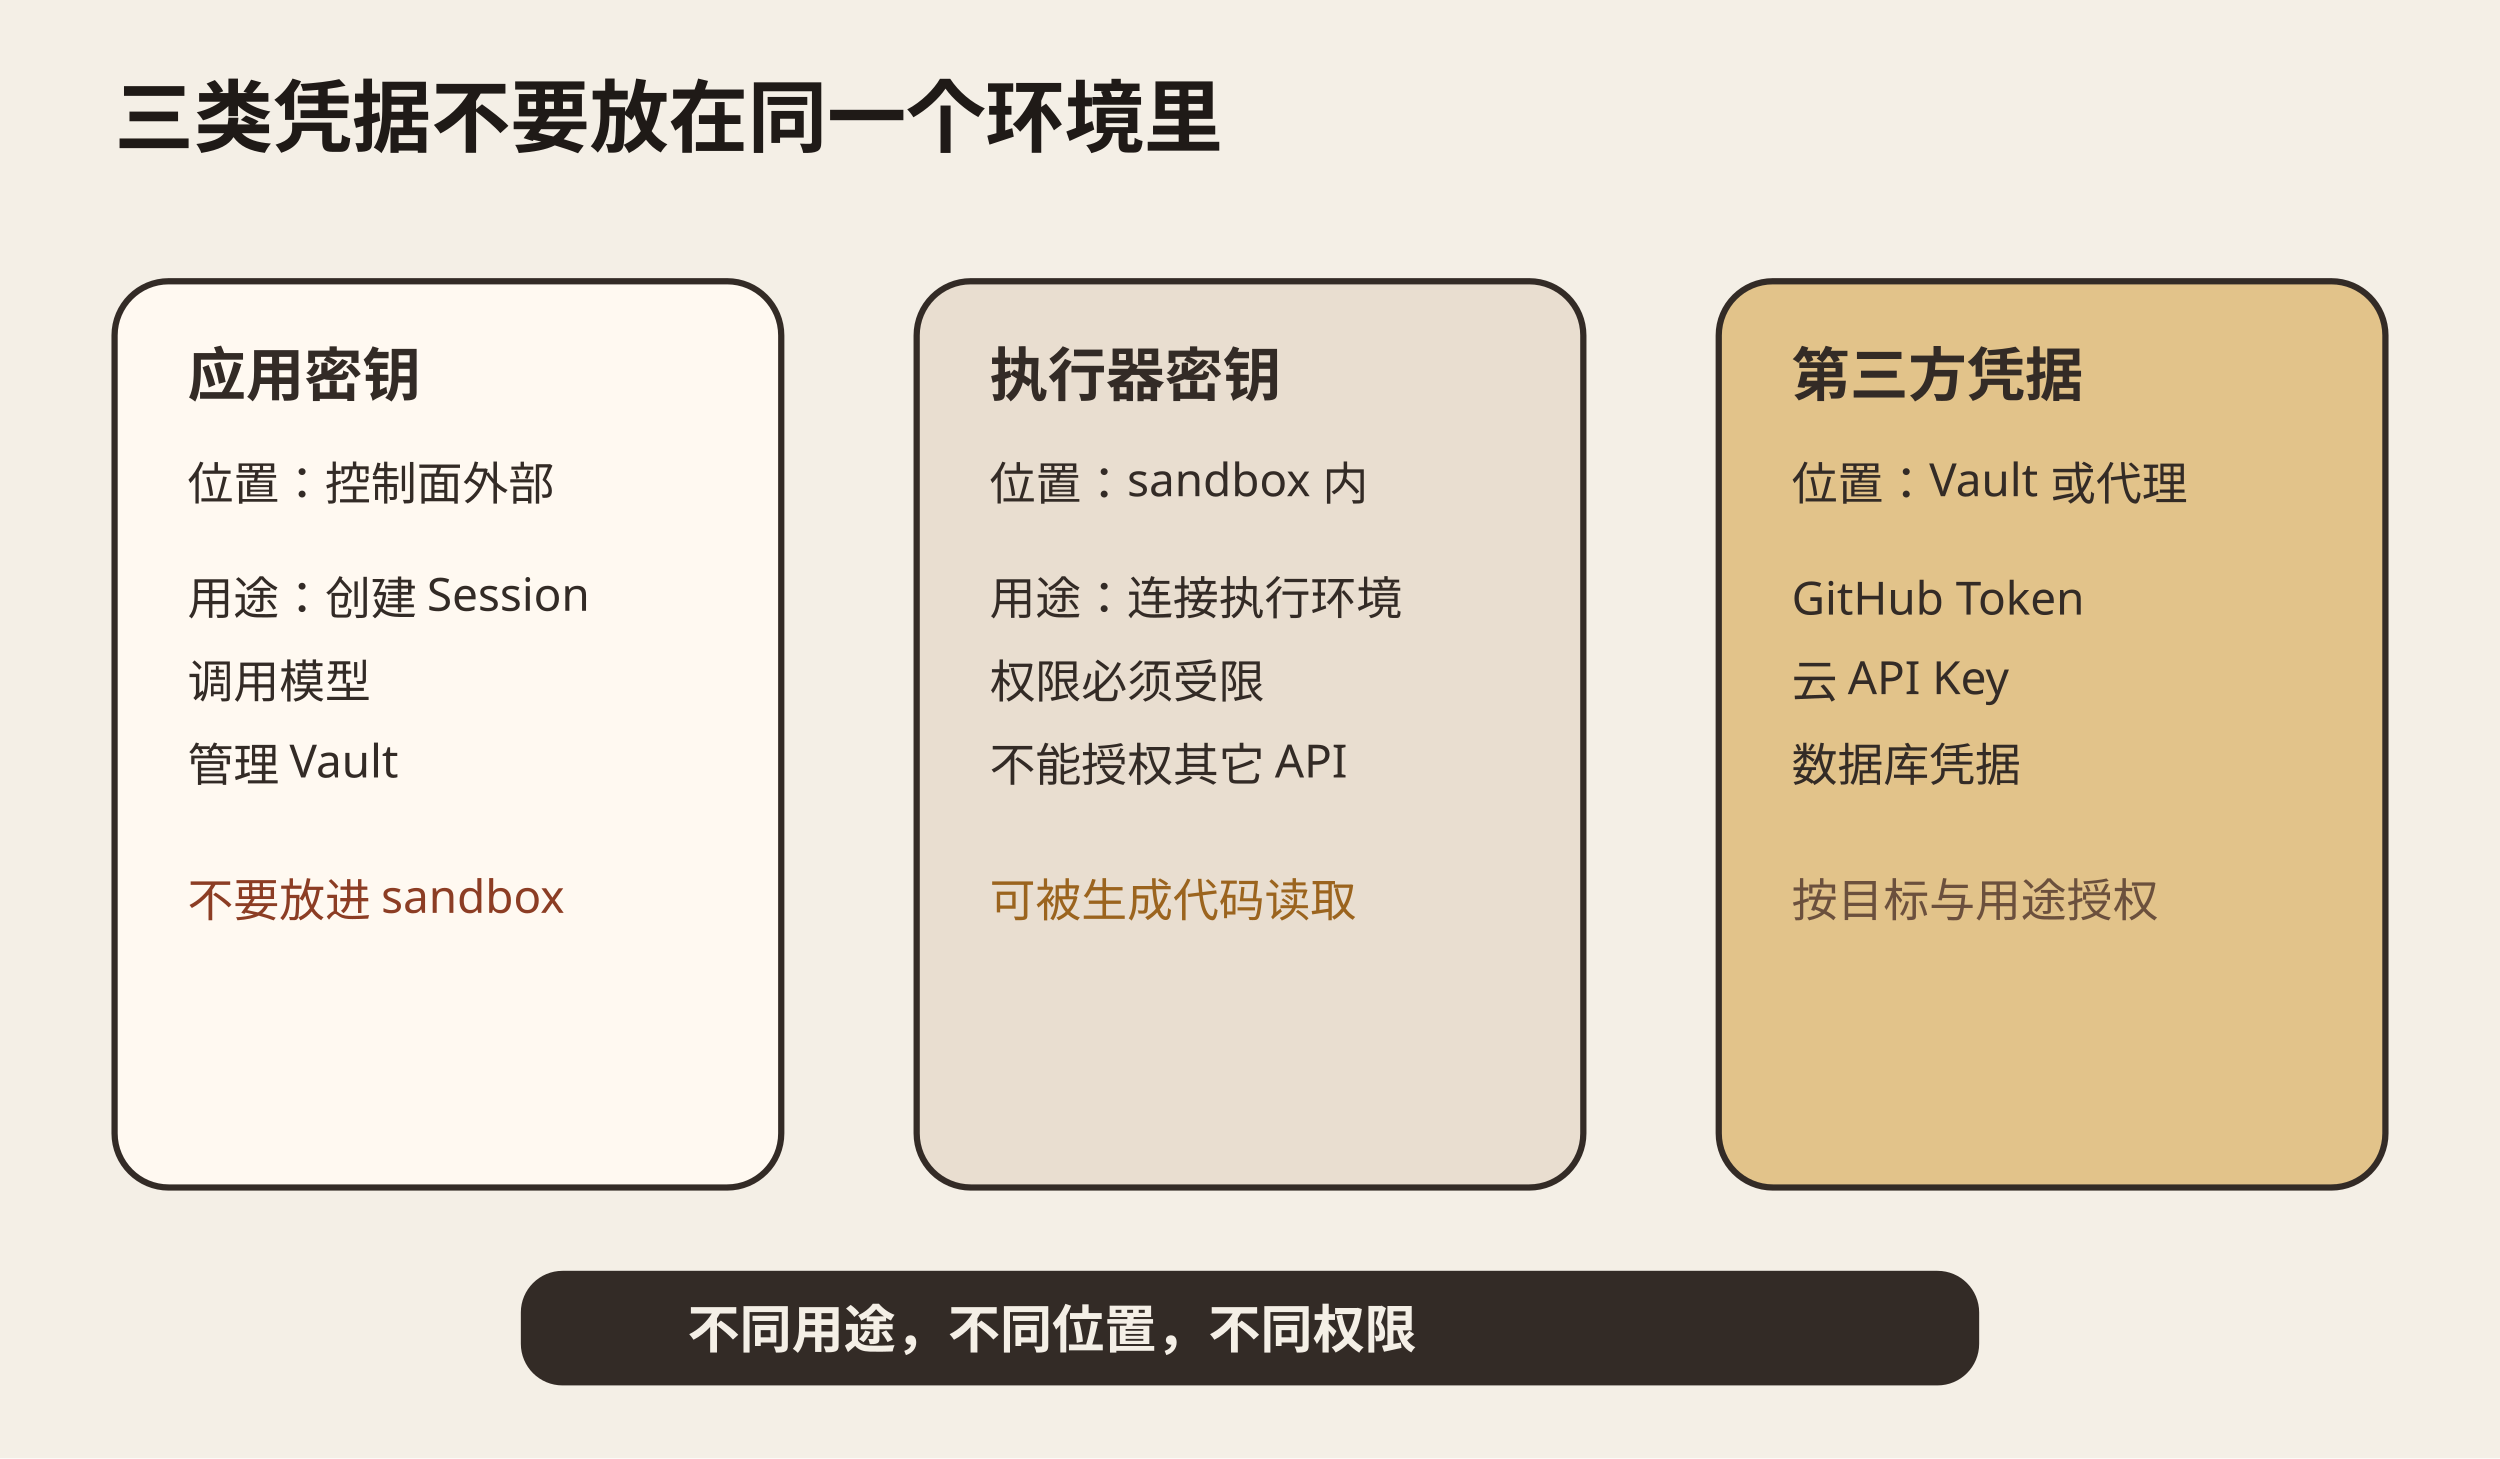
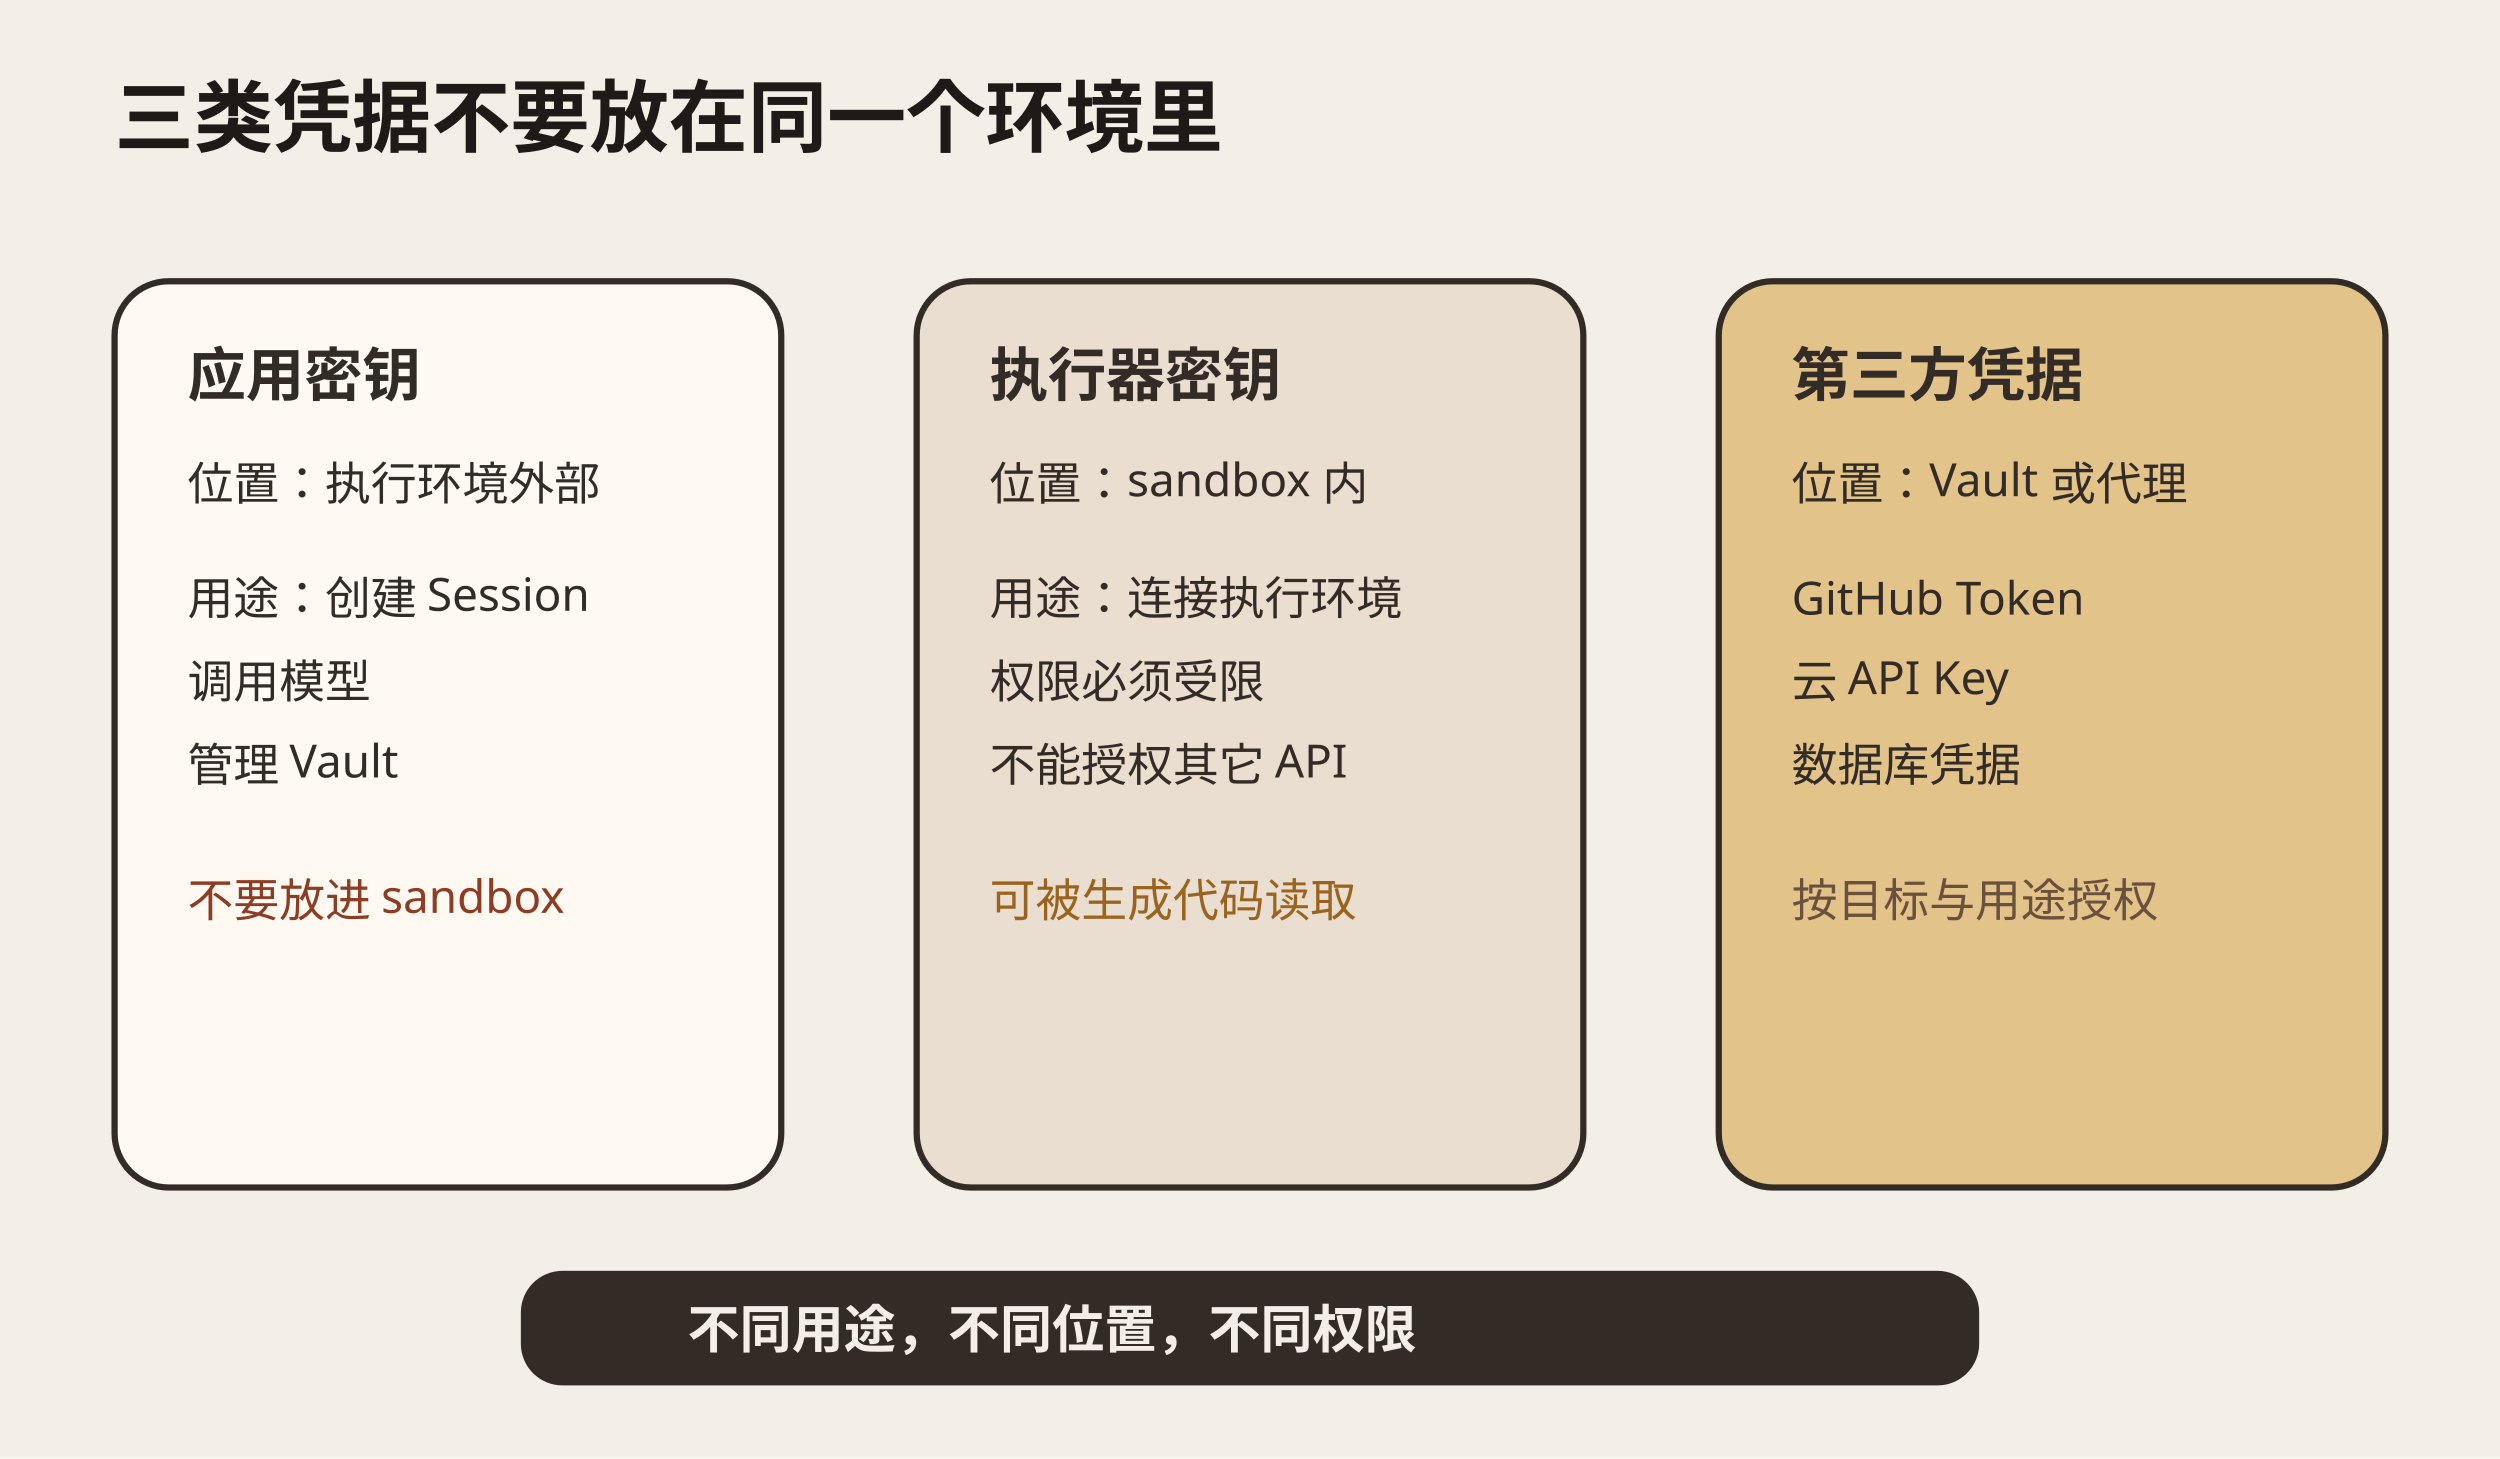
<svg xmlns="http://www.w3.org/2000/svg" width="1200" height="700" viewBox="0 0 1200 700">
  <rect width="1200" height="700" fill="#F4EFE6" />
  <text x="55" y="70" font-family="sans-serif" font-size="38" font-weight="700" fill="#1F1A17">三类凭据不要放在同一个环境里</text>
  <g font-family="sans-serif" fill="#332B26">
    <rect x="55" y="135" width="320" height="435" rx="26" fill="#FFF9F1" stroke="#332B26" stroke-width="3" />
    <text x="90" y="190" font-size="28" font-weight="700">应用密钥</text>
-     <text x="90" y="240" font-size="22">位置：控制面外部</text>
+     <text x="90" y="240" font-size="22">位置：执行环境外部</text>
    <text x="90" y="295" font-size="22">用途：创建 Session</text>
    <text x="90" y="335" font-size="22">调用模型</text>
    <text x="90" y="375" font-size="22">管理 Vault</text>
    <text x="90" y="440" font-size="22" fill="#8C3D24">不要放进 sandbox</text>
    <rect x="440" y="135" width="320" height="435" rx="26" fill="#E9DED0" stroke="#332B26" stroke-width="3" />
    <text x="475" y="190" font-size="28" font-weight="700">执行器密钥</text>
    <text x="475" y="240" font-size="22">位置：sandbox 内</text>
    <text x="475" y="295" font-size="22">用途：连接执行环境</text>
    <text x="475" y="335" font-size="22">权限必须受限</text>
    <text x="475" y="375" font-size="22">不能授权其它 API</text>
    <text x="475" y="440" font-size="22" fill="#9B641E">可被生成代码读取</text>
    <rect x="825" y="135" width="320" height="435" rx="26" fill="#E2C38A" stroke="#332B26" stroke-width="3" />
    <text x="860" y="190" font-size="28" font-weight="700">第三方凭据</text>
    <text x="860" y="240" font-size="22">位置：Vault 或代理</text>
    <text x="860" y="295" font-size="22">GitHub Token</text>
    <text x="860" y="335" font-size="22">云 API Key</text>
    <text x="860" y="375" font-size="22">数据库凭据</text>
    <text x="860" y="440" font-size="22" fill="#6B503D">按目标与用途授权</text>
  </g>
  <rect x="250" y="610" width="700" height="55" rx="20" fill="#332B26" />
  <text x="330" y="647" font-family="sans-serif" font-size="25" font-weight="700" fill="#F4EFE6">不同用途，不同位置，不同权限</text>
</svg>
